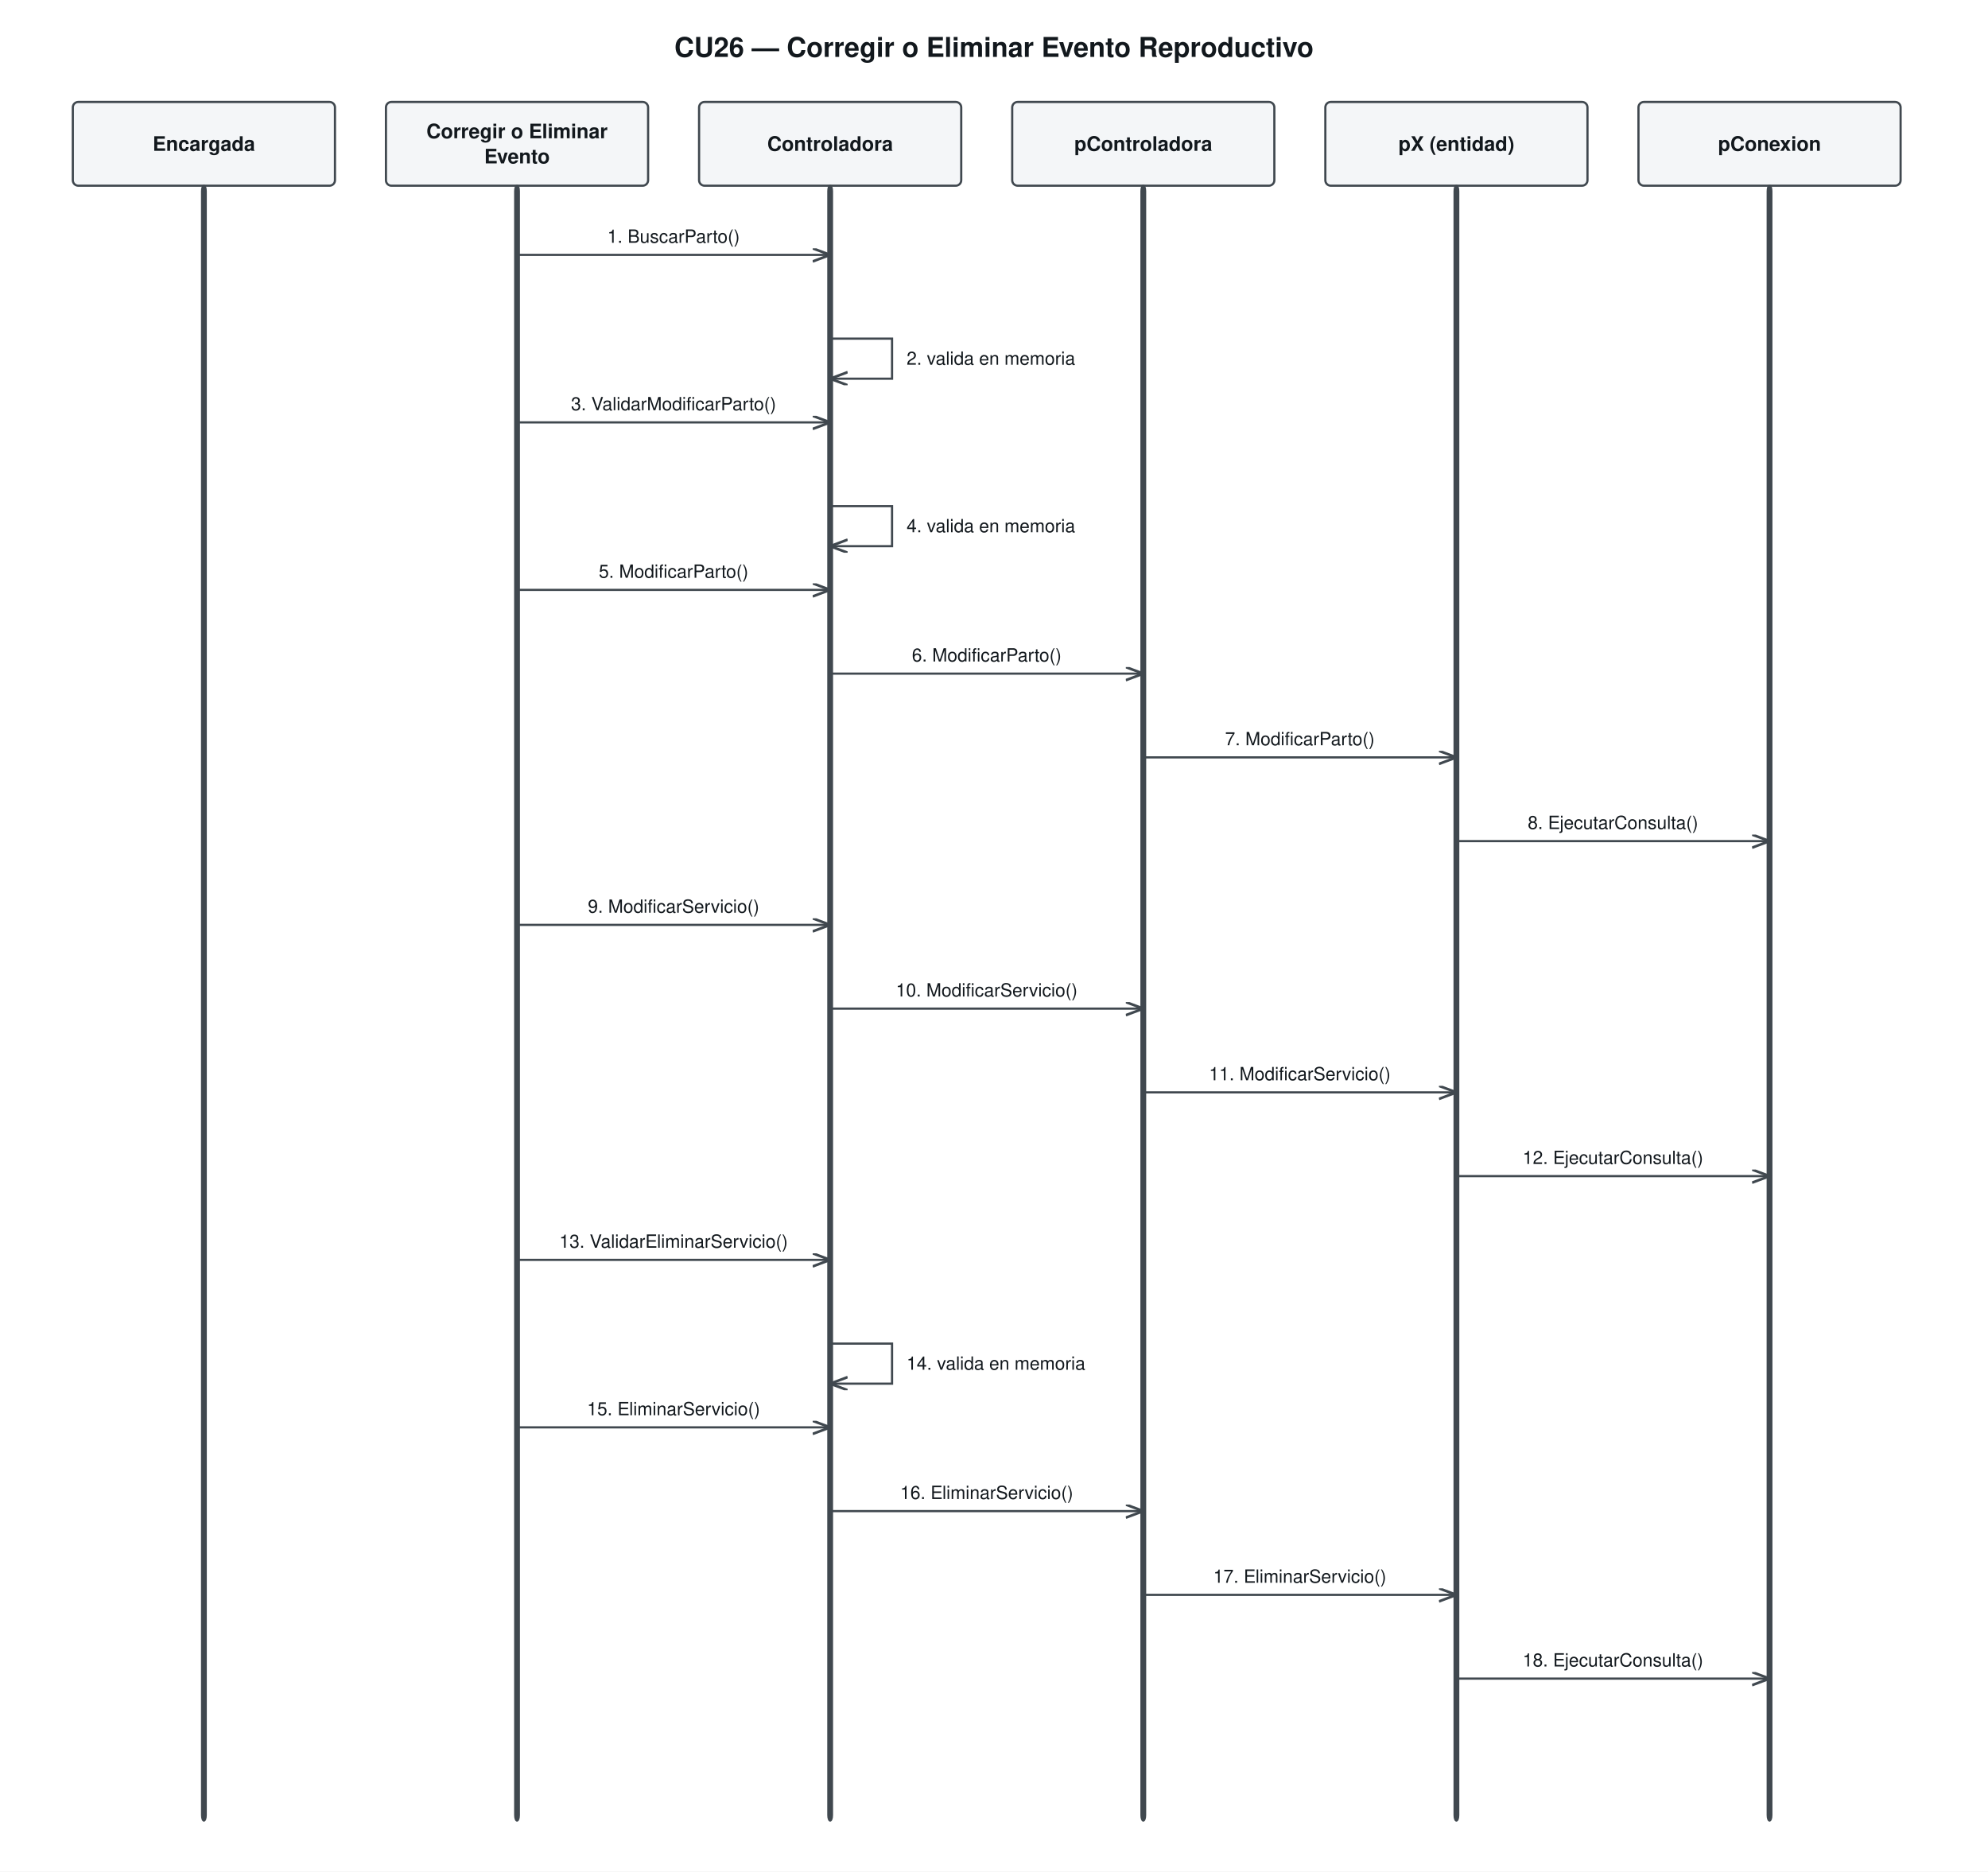
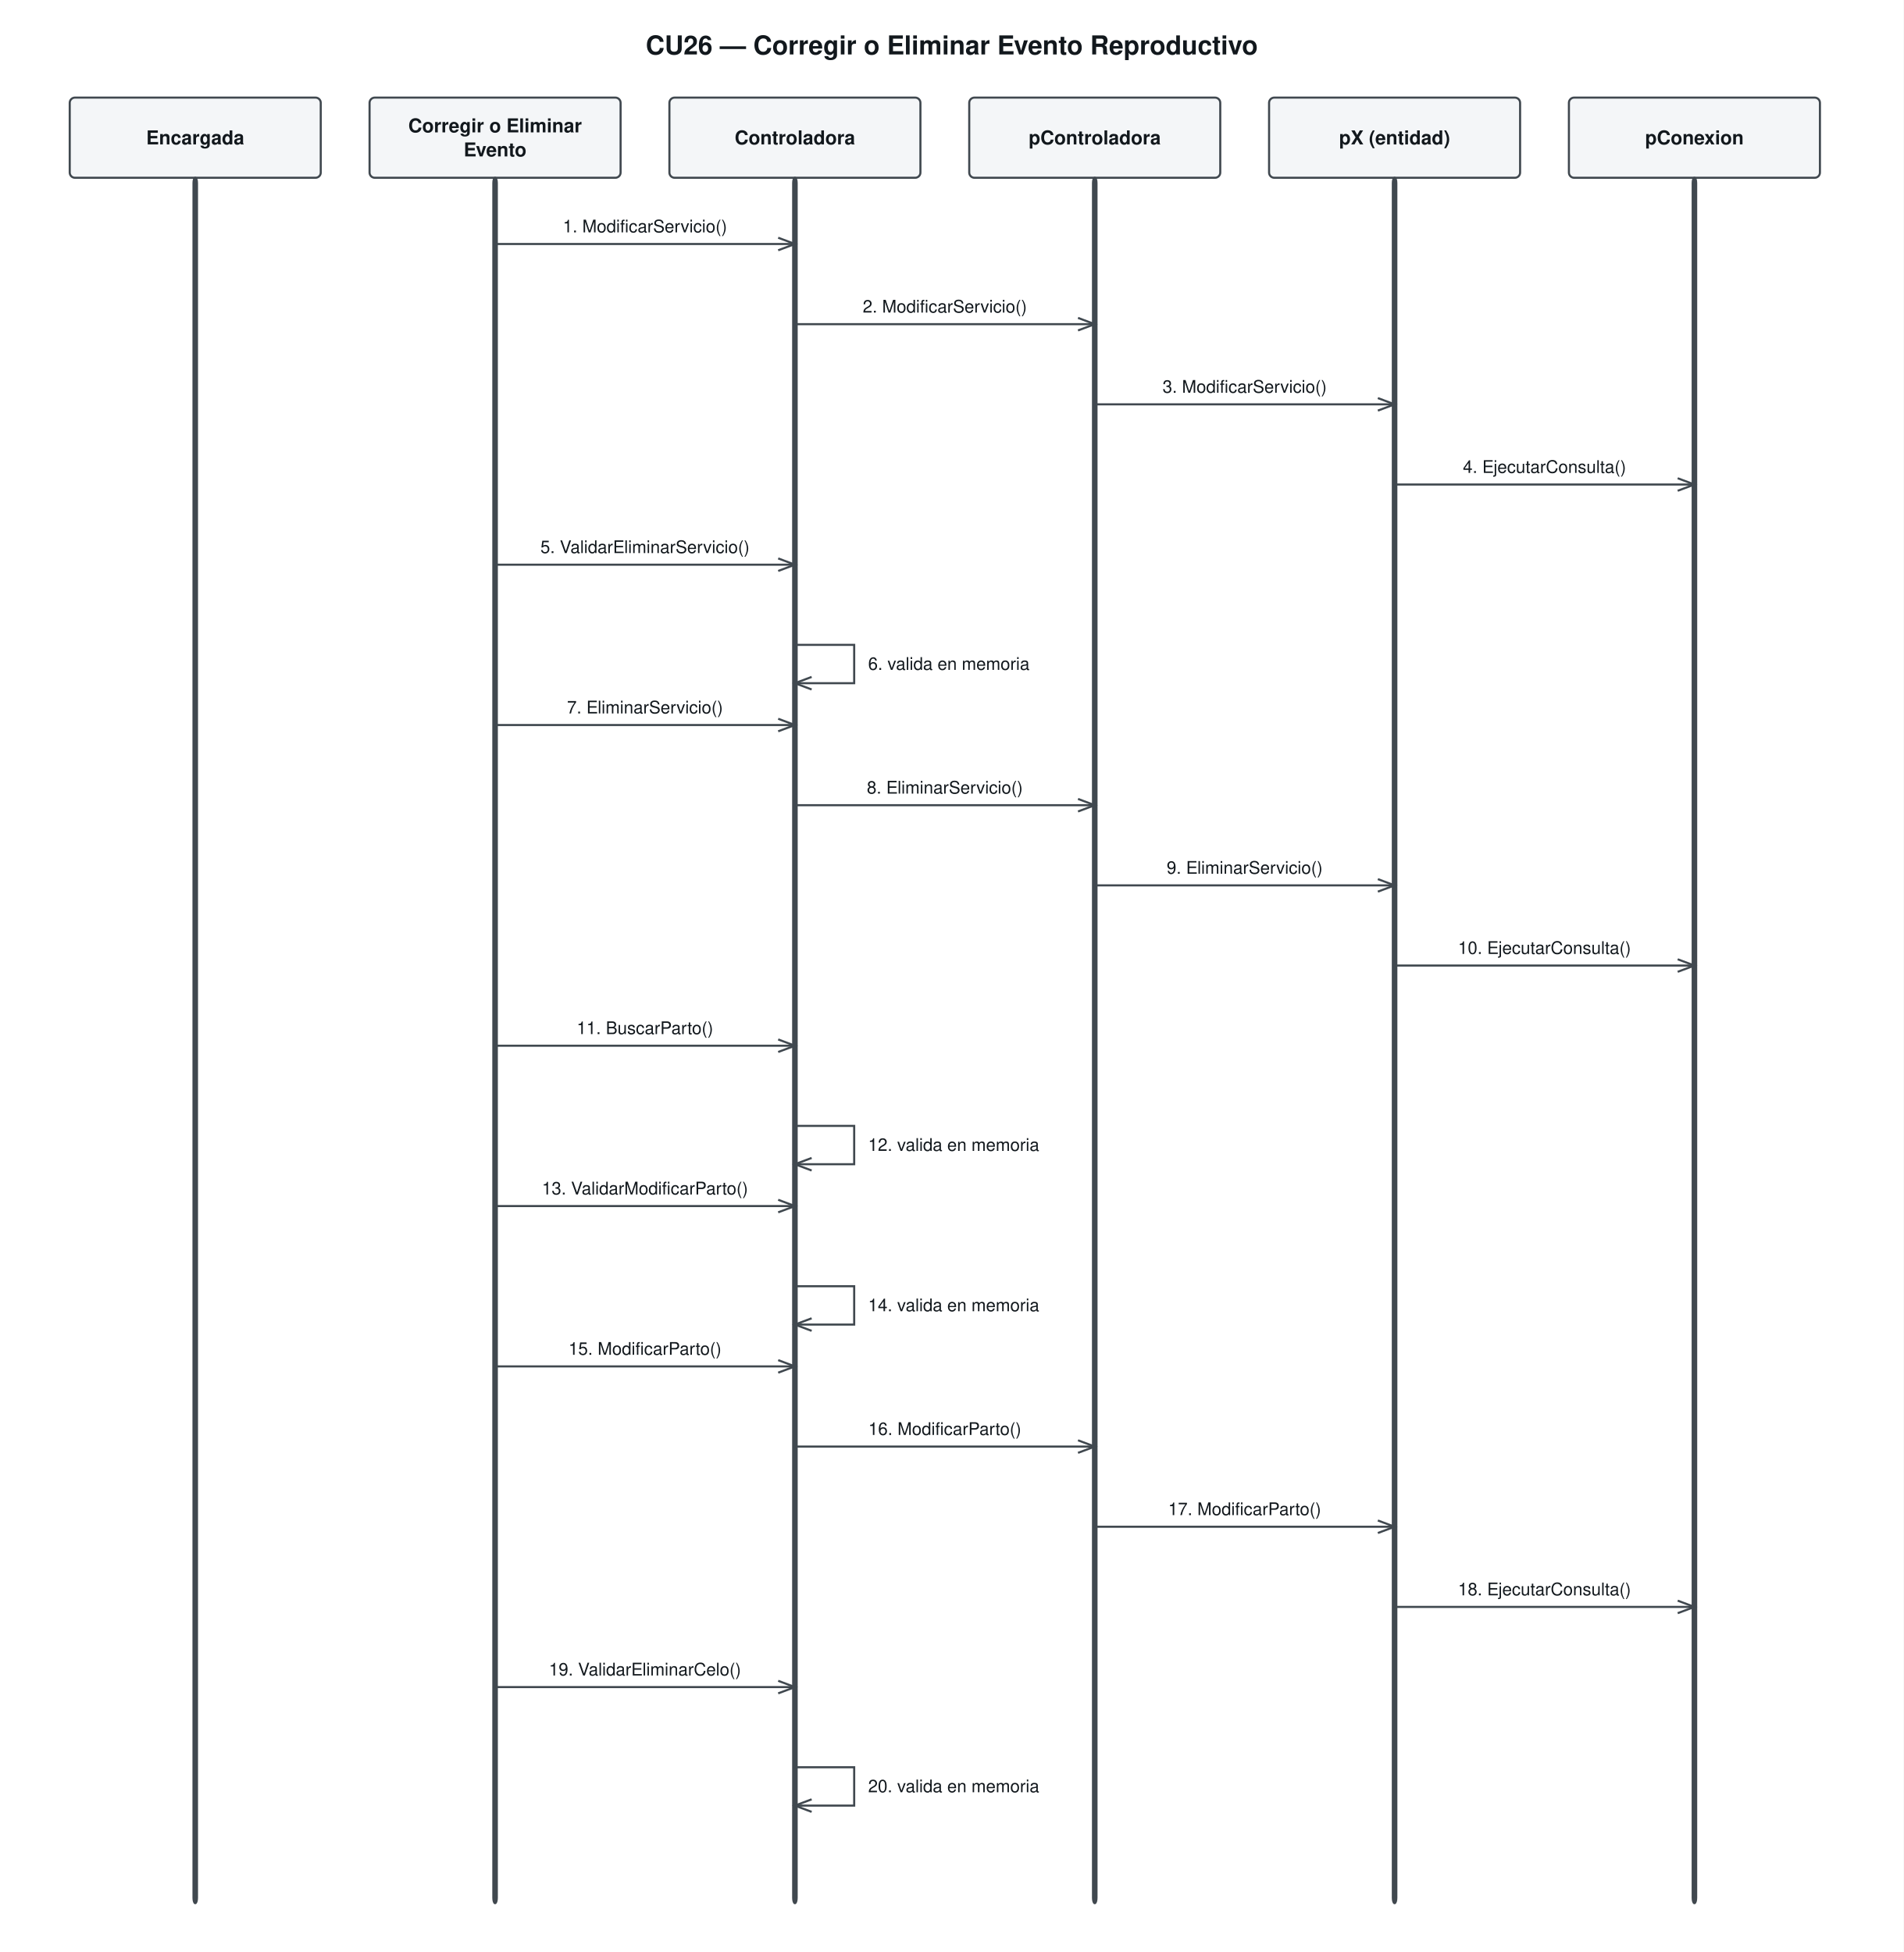
- <svg xmlns="http://www.w3.org/2000/svg" width="1092" height="1028" viewBox="0 0 1092 1028">
-   <defs>
-     <marker id="punta" markerWidth="9" markerHeight="9" refX="8" refY="3" orient="auto">
-       <path d="M0,0 L8,3 L0,6" fill="none" stroke="#40484f" stroke-width="1.2" />
-     </marker>
-   </defs>
+ <svg xmlns="http://www.w3.org/2000/svg" width="1092" height="1120" viewBox="0 0 1092 1120">
  <rect width="100%" height="100%" fill="#ffffff" />
  <text x="546.0" y="26.0" font-family="Helvetica, Arial, sans-serif" font-size="15" font-weight="600" fill="#12181d" text-anchor="middle" dominant-baseline="middle">CU26 — Corregir o Eliminar Evento Reproductivo</text>
  <rect x="40.0" y="56.0" width="144.0" height="46.0" rx="3" fill="#f4f6f8" stroke="#40484f" stroke-width="1.2" />
  <text x="112.0" y="79.0" font-family="Helvetica, Arial, sans-serif" font-size="11" font-weight="600" fill="#12181d" text-anchor="middle" dominant-baseline="middle">Encargada</text>
-   <rect x="111.0" y="102.0" width="2.0" height="898.0" rx="3" fill="#40484f" stroke="#40484f" stroke-width="1.2" />
+   <rect x="111.0" y="102.0" width="2.0" height="990.0" rx="3" fill="#40484f" stroke="#40484f" stroke-width="1.2" />
  <rect x="212.0" y="56.0" width="144.0" height="46.0" rx="3" fill="#f4f6f8" stroke="#40484f" stroke-width="1.2" />
  <text x="284.0" y="72.1" font-family="Helvetica, Arial, sans-serif" font-size="11" font-weight="600" fill="#12181d" text-anchor="middle" dominant-baseline="middle">Corregir o Eliminar</text>
  <text x="284.0" y="85.9" font-family="Helvetica, Arial, sans-serif" font-size="11" font-weight="600" fill="#12181d" text-anchor="middle" dominant-baseline="middle">Evento</text>
-   <rect x="283.0" y="102.0" width="2.0" height="898.0" rx="3" fill="#40484f" stroke="#40484f" stroke-width="1.2" />
+   <rect x="283.0" y="102.0" width="2.0" height="990.0" rx="3" fill="#40484f" stroke="#40484f" stroke-width="1.2" />
  <rect x="384.0" y="56.0" width="144.0" height="46.0" rx="3" fill="#f4f6f8" stroke="#40484f" stroke-width="1.2" />
  <text x="456.0" y="79.0" font-family="Helvetica, Arial, sans-serif" font-size="11" font-weight="600" fill="#12181d" text-anchor="middle" dominant-baseline="middle">Controladora</text>
-   <rect x="455.0" y="102.0" width="2.0" height="898.0" rx="3" fill="#40484f" stroke="#40484f" stroke-width="1.2" />
+   <rect x="455.0" y="102.0" width="2.0" height="990.0" rx="3" fill="#40484f" stroke="#40484f" stroke-width="1.2" />
  <rect x="556.0" y="56.0" width="144.0" height="46.0" rx="3" fill="#f4f6f8" stroke="#40484f" stroke-width="1.2" />
  <text x="628.0" y="79.0" font-family="Helvetica, Arial, sans-serif" font-size="11" font-weight="600" fill="#12181d" text-anchor="middle" dominant-baseline="middle">pControladora</text>
-   <rect x="627.0" y="102.0" width="2.0" height="898.0" rx="3" fill="#40484f" stroke="#40484f" stroke-width="1.2" />
+   <rect x="627.0" y="102.0" width="2.0" height="990.0" rx="3" fill="#40484f" stroke="#40484f" stroke-width="1.2" />
  <rect x="728.0" y="56.0" width="144.0" height="46.0" rx="3" fill="#f4f6f8" stroke="#40484f" stroke-width="1.2" />
  <text x="800.0" y="79.0" font-family="Helvetica, Arial, sans-serif" font-size="11" font-weight="600" fill="#12181d" text-anchor="middle" dominant-baseline="middle">pX (entidad)</text>
-   <rect x="799.0" y="102.0" width="2.0" height="898.0" rx="3" fill="#40484f" stroke="#40484f" stroke-width="1.2" />
+   <rect x="799.0" y="102.0" width="2.0" height="990.0" rx="3" fill="#40484f" stroke="#40484f" stroke-width="1.2" />
  <rect x="900.0" y="56.0" width="144.0" height="46.0" rx="3" fill="#f4f6f8" stroke="#40484f" stroke-width="1.2" />
  <text x="972.0" y="79.0" font-family="Helvetica, Arial, sans-serif" font-size="11" font-weight="600" fill="#12181d" text-anchor="middle" dominant-baseline="middle">pConexion</text>
-   <rect x="971.0" y="102.0" width="2.0" height="898.0" rx="3" fill="#40484f" stroke="#40484f" stroke-width="1.2" />
-   <line x1="284.0" y1="140.0" x2="456.0" y2="140.0" stroke="#40484f" stroke-width="1.2" marker-end="url(#punta)" />
-   <text x="370.0" y="130.0" font-family="Helvetica, Arial, sans-serif" font-size="10" fill="#12181d" text-anchor="middle" dominant-baseline="middle">1. BuscarParto()</text>
-   <path d="M 456.0 186.0 h 34 v 22 h -34" fill="none" stroke="#40484f" stroke-width="1.2" marker-end="url(#punta)" />
-   <text x="498.0" y="197.0" font-family="Helvetica, Arial, sans-serif" font-size="10" fill="#12181d" text-anchor="start" dominant-baseline="middle">2. valida en memoria</text>
-   <line x1="284.0" y1="232.0" x2="456.0" y2="232.0" stroke="#40484f" stroke-width="1.2" marker-end="url(#punta)" />
-   <text x="370.0" y="222.0" font-family="Helvetica, Arial, sans-serif" font-size="10" fill="#12181d" text-anchor="middle" dominant-baseline="middle">3. ValidarModificarParto()</text>
-   <path d="M 456.0 278.0 h 34 v 22 h -34" fill="none" stroke="#40484f" stroke-width="1.2" marker-end="url(#punta)" />
-   <text x="498.0" y="289.0" font-family="Helvetica, Arial, sans-serif" font-size="10" fill="#12181d" text-anchor="start" dominant-baseline="middle">4. valida en memoria</text>
-   <line x1="284.0" y1="324.0" x2="456.0" y2="324.0" stroke="#40484f" stroke-width="1.2" marker-end="url(#punta)" />
-   <text x="370.0" y="314.0" font-family="Helvetica, Arial, sans-serif" font-size="10" fill="#12181d" text-anchor="middle" dominant-baseline="middle">5. ModificarParto()</text>
-   <line x1="456.0" y1="370.0" x2="628.0" y2="370.0" stroke="#40484f" stroke-width="1.2" marker-end="url(#punta)" />
-   <text x="542.0" y="360.0" font-family="Helvetica, Arial, sans-serif" font-size="10" fill="#12181d" text-anchor="middle" dominant-baseline="middle">6. ModificarParto()</text>
-   <line x1="628.0" y1="416.0" x2="800.0" y2="416.0" stroke="#40484f" stroke-width="1.2" marker-end="url(#punta)" />
-   <text x="714.0" y="406.0" font-family="Helvetica, Arial, sans-serif" font-size="10" fill="#12181d" text-anchor="middle" dominant-baseline="middle">7. ModificarParto()</text>
-   <line x1="800.0" y1="462.0" x2="972.0" y2="462.0" stroke="#40484f" stroke-width="1.2" marker-end="url(#punta)" />
-   <text x="886.0" y="452.0" font-family="Helvetica, Arial, sans-serif" font-size="10" fill="#12181d" text-anchor="middle" dominant-baseline="middle">8. EjecutarConsulta()</text>
-   <line x1="284.0" y1="508.0" x2="456.0" y2="508.0" stroke="#40484f" stroke-width="1.2" marker-end="url(#punta)" />
-   <text x="370.0" y="498.0" font-family="Helvetica, Arial, sans-serif" font-size="10" fill="#12181d" text-anchor="middle" dominant-baseline="middle">9. ModificarServicio()</text>
-   <line x1="456.0" y1="554.0" x2="628.0" y2="554.0" stroke="#40484f" stroke-width="1.2" marker-end="url(#punta)" />
-   <text x="542.0" y="544.0" font-family="Helvetica, Arial, sans-serif" font-size="10" fill="#12181d" text-anchor="middle" dominant-baseline="middle">10. ModificarServicio()</text>
-   <line x1="628.0" y1="600.0" x2="800.0" y2="600.0" stroke="#40484f" stroke-width="1.2" marker-end="url(#punta)" />
-   <text x="714.0" y="590.0" font-family="Helvetica, Arial, sans-serif" font-size="10" fill="#12181d" text-anchor="middle" dominant-baseline="middle">11. ModificarServicio()</text>
-   <line x1="800.0" y1="646.0" x2="972.0" y2="646.0" stroke="#40484f" stroke-width="1.2" marker-end="url(#punta)" />
-   <text x="886.0" y="636.0" font-family="Helvetica, Arial, sans-serif" font-size="10" fill="#12181d" text-anchor="middle" dominant-baseline="middle">12. EjecutarConsulta()</text>
-   <line x1="284.0" y1="692.0" x2="456.0" y2="692.0" stroke="#40484f" stroke-width="1.2" marker-end="url(#punta)" />
-   <text x="370.0" y="682.0" font-family="Helvetica, Arial, sans-serif" font-size="10" fill="#12181d" text-anchor="middle" dominant-baseline="middle">13. ValidarEliminarServicio()</text>
-   <path d="M 456.0 738.0 h 34 v 22 h -34" fill="none" stroke="#40484f" stroke-width="1.2" marker-end="url(#punta)" />
+   <rect x="971.0" y="102.0" width="2.0" height="990.0" rx="3" fill="#40484f" stroke="#40484f" stroke-width="1.2" />
+   <line x1="284.0" y1="140.0" x2="456.0" y2="140.0" stroke="#40484f" stroke-width="1.2" />
+   <path d="M 446.4 143.6 L 456.0 140.0 L 446.4 136.4" fill="none" stroke="#40484f" stroke-width="1.2" />
+   <text x="370.0" y="130.0" font-family="Helvetica, Arial, sans-serif" font-size="10" fill="#12181d" text-anchor="middle" dominant-baseline="middle">1. ModificarServicio()</text>
+   <line x1="456.0" y1="186.0" x2="628.0" y2="186.0" stroke="#40484f" stroke-width="1.2" />
+   <path d="M 618.4 189.6 L 628.0 186.0 L 618.4 182.4" fill="none" stroke="#40484f" stroke-width="1.2" />
+   <text x="542.0" y="176.0" font-family="Helvetica, Arial, sans-serif" font-size="10" fill="#12181d" text-anchor="middle" dominant-baseline="middle">2. ModificarServicio()</text>
+   <line x1="628.0" y1="232.0" x2="800.0" y2="232.0" stroke="#40484f" stroke-width="1.2" />
+   <path d="M 790.4 235.6 L 800.0 232.0 L 790.4 228.4" fill="none" stroke="#40484f" stroke-width="1.2" />
+   <text x="714.0" y="222.0" font-family="Helvetica, Arial, sans-serif" font-size="10" fill="#12181d" text-anchor="middle" dominant-baseline="middle">3. ModificarServicio()</text>
+   <line x1="800.0" y1="278.0" x2="972.0" y2="278.0" stroke="#40484f" stroke-width="1.2" />
+   <path d="M 962.4 281.6 L 972.0 278.0 L 962.4 274.4" fill="none" stroke="#40484f" stroke-width="1.2" />
+   <text x="886.0" y="268.0" font-family="Helvetica, Arial, sans-serif" font-size="10" fill="#12181d" text-anchor="middle" dominant-baseline="middle">4. EjecutarConsulta()</text>
+   <line x1="284.0" y1="324.0" x2="456.0" y2="324.0" stroke="#40484f" stroke-width="1.2" />
+   <path d="M 446.4 327.6 L 456.0 324.0 L 446.4 320.4" fill="none" stroke="#40484f" stroke-width="1.2" />
+   <text x="370.0" y="314.0" font-family="Helvetica, Arial, sans-serif" font-size="10" fill="#12181d" text-anchor="middle" dominant-baseline="middle">5. ValidarEliminarServicio()</text>
+   <path d="M 456.0 370.0 h 34 v 22 h -34" fill="none" stroke="#40484f" stroke-width="1.2" />
+   <path d="M 465.6 388.4 L 456.0 392.0 L 465.6 395.6" fill="none" stroke="#40484f" stroke-width="1.2" />
+   <text x="498.0" y="381.0" font-family="Helvetica, Arial, sans-serif" font-size="10" fill="#12181d" text-anchor="start" dominant-baseline="middle">6. valida en memoria</text>
+   <line x1="284.0" y1="416.0" x2="456.0" y2="416.0" stroke="#40484f" stroke-width="1.2" />
+   <path d="M 446.4 419.6 L 456.0 416.0 L 446.4 412.4" fill="none" stroke="#40484f" stroke-width="1.2" />
+   <text x="370.0" y="406.0" font-family="Helvetica, Arial, sans-serif" font-size="10" fill="#12181d" text-anchor="middle" dominant-baseline="middle">7. EliminarServicio()</text>
+   <line x1="456.0" y1="462.0" x2="628.0" y2="462.0" stroke="#40484f" stroke-width="1.2" />
+   <path d="M 618.4 465.6 L 628.0 462.0 L 618.4 458.4" fill="none" stroke="#40484f" stroke-width="1.2" />
+   <text x="542.0" y="452.0" font-family="Helvetica, Arial, sans-serif" font-size="10" fill="#12181d" text-anchor="middle" dominant-baseline="middle">8. EliminarServicio()</text>
+   <line x1="628.0" y1="508.0" x2="800.0" y2="508.0" stroke="#40484f" stroke-width="1.2" />
+   <path d="M 790.4 511.6 L 800.0 508.0 L 790.4 504.4" fill="none" stroke="#40484f" stroke-width="1.2" />
+   <text x="714.0" y="498.0" font-family="Helvetica, Arial, sans-serif" font-size="10" fill="#12181d" text-anchor="middle" dominant-baseline="middle">9. EliminarServicio()</text>
+   <line x1="800.0" y1="554.0" x2="972.0" y2="554.0" stroke="#40484f" stroke-width="1.2" />
+   <path d="M 962.4 557.6 L 972.0 554.0 L 962.4 550.4" fill="none" stroke="#40484f" stroke-width="1.2" />
+   <text x="886.0" y="544.0" font-family="Helvetica, Arial, sans-serif" font-size="10" fill="#12181d" text-anchor="middle" dominant-baseline="middle">10. EjecutarConsulta()</text>
+   <line x1="284.0" y1="600.0" x2="456.0" y2="600.0" stroke="#40484f" stroke-width="1.2" />
+   <path d="M 446.4 603.6 L 456.0 600.0 L 446.4 596.4" fill="none" stroke="#40484f" stroke-width="1.2" />
+   <text x="370.0" y="590.0" font-family="Helvetica, Arial, sans-serif" font-size="10" fill="#12181d" text-anchor="middle" dominant-baseline="middle">11. BuscarParto()</text>
+   <path d="M 456.0 646.0 h 34 v 22 h -34" fill="none" stroke="#40484f" stroke-width="1.2" />
+   <path d="M 465.6 664.4 L 456.0 668.0 L 465.6 671.6" fill="none" stroke="#40484f" stroke-width="1.2" />
+   <text x="498.0" y="657.0" font-family="Helvetica, Arial, sans-serif" font-size="10" fill="#12181d" text-anchor="start" dominant-baseline="middle">12. valida en memoria</text>
+   <line x1="284.0" y1="692.0" x2="456.0" y2="692.0" stroke="#40484f" stroke-width="1.2" />
+   <path d="M 446.4 695.6 L 456.0 692.0 L 446.4 688.4" fill="none" stroke="#40484f" stroke-width="1.2" />
+   <text x="370.0" y="682.0" font-family="Helvetica, Arial, sans-serif" font-size="10" fill="#12181d" text-anchor="middle" dominant-baseline="middle">13. ValidarModificarParto()</text>
+   <path d="M 456.0 738.0 h 34 v 22 h -34" fill="none" stroke="#40484f" stroke-width="1.2" />
+   <path d="M 465.6 756.4 L 456.0 760.0 L 465.6 763.6" fill="none" stroke="#40484f" stroke-width="1.2" />
  <text x="498.0" y="749.0" font-family="Helvetica, Arial, sans-serif" font-size="10" fill="#12181d" text-anchor="start" dominant-baseline="middle">14. valida en memoria</text>
-   <line x1="284.0" y1="784.0" x2="456.0" y2="784.0" stroke="#40484f" stroke-width="1.2" marker-end="url(#punta)" />
-   <text x="370.0" y="774.0" font-family="Helvetica, Arial, sans-serif" font-size="10" fill="#12181d" text-anchor="middle" dominant-baseline="middle">15. EliminarServicio()</text>
-   <line x1="456.0" y1="830.0" x2="628.0" y2="830.0" stroke="#40484f" stroke-width="1.2" marker-end="url(#punta)" />
-   <text x="542.0" y="820.0" font-family="Helvetica, Arial, sans-serif" font-size="10" fill="#12181d" text-anchor="middle" dominant-baseline="middle">16. EliminarServicio()</text>
-   <line x1="628.0" y1="876.0" x2="800.0" y2="876.0" stroke="#40484f" stroke-width="1.2" marker-end="url(#punta)" />
-   <text x="714.0" y="866.0" font-family="Helvetica, Arial, sans-serif" font-size="10" fill="#12181d" text-anchor="middle" dominant-baseline="middle">17. EliminarServicio()</text>
-   <line x1="800.0" y1="922.0" x2="972.0" y2="922.0" stroke="#40484f" stroke-width="1.2" marker-end="url(#punta)" />
+   <line x1="284.0" y1="784.0" x2="456.0" y2="784.0" stroke="#40484f" stroke-width="1.2" />
+   <path d="M 446.4 787.6 L 456.0 784.0 L 446.4 780.4" fill="none" stroke="#40484f" stroke-width="1.2" />
+   <text x="370.0" y="774.0" font-family="Helvetica, Arial, sans-serif" font-size="10" fill="#12181d" text-anchor="middle" dominant-baseline="middle">15. ModificarParto()</text>
+   <line x1="456.0" y1="830.0" x2="628.0" y2="830.0" stroke="#40484f" stroke-width="1.2" />
+   <path d="M 618.4 833.6 L 628.0 830.0 L 618.4 826.4" fill="none" stroke="#40484f" stroke-width="1.2" />
+   <text x="542.0" y="820.0" font-family="Helvetica, Arial, sans-serif" font-size="10" fill="#12181d" text-anchor="middle" dominant-baseline="middle">16. ModificarParto()</text>
+   <line x1="628.0" y1="876.0" x2="800.0" y2="876.0" stroke="#40484f" stroke-width="1.2" />
+   <path d="M 790.4 879.6 L 800.0 876.0 L 790.4 872.4" fill="none" stroke="#40484f" stroke-width="1.2" />
+   <text x="714.0" y="866.0" font-family="Helvetica, Arial, sans-serif" font-size="10" fill="#12181d" text-anchor="middle" dominant-baseline="middle">17. ModificarParto()</text>
+   <line x1="800.0" y1="922.0" x2="972.0" y2="922.0" stroke="#40484f" stroke-width="1.2" />
+   <path d="M 962.4 925.6 L 972.0 922.0 L 962.4 918.4" fill="none" stroke="#40484f" stroke-width="1.2" />
  <text x="886.0" y="912.0" font-family="Helvetica, Arial, sans-serif" font-size="10" fill="#12181d" text-anchor="middle" dominant-baseline="middle">18. EjecutarConsulta()</text>
+   <line x1="284.0" y1="968.0" x2="456.0" y2="968.0" stroke="#40484f" stroke-width="1.2" />
+   <path d="M 446.4 971.6 L 456.0 968.0 L 446.4 964.4" fill="none" stroke="#40484f" stroke-width="1.2" />
+   <text x="370.0" y="958.0" font-family="Helvetica, Arial, sans-serif" font-size="10" fill="#12181d" text-anchor="middle" dominant-baseline="middle">19. ValidarEliminarCelo()</text>
+   <path d="M 456.0 1014.0 h 34 v 22 h -34" fill="none" stroke="#40484f" stroke-width="1.2" />
+   <path d="M 465.6 1032.4 L 456.0 1036.0 L 465.6 1039.6" fill="none" stroke="#40484f" stroke-width="1.2" />
+   <text x="498.0" y="1025.0" font-family="Helvetica, Arial, sans-serif" font-size="10" fill="#12181d" text-anchor="start" dominant-baseline="middle">20. valida en memoria</text>
</svg>
